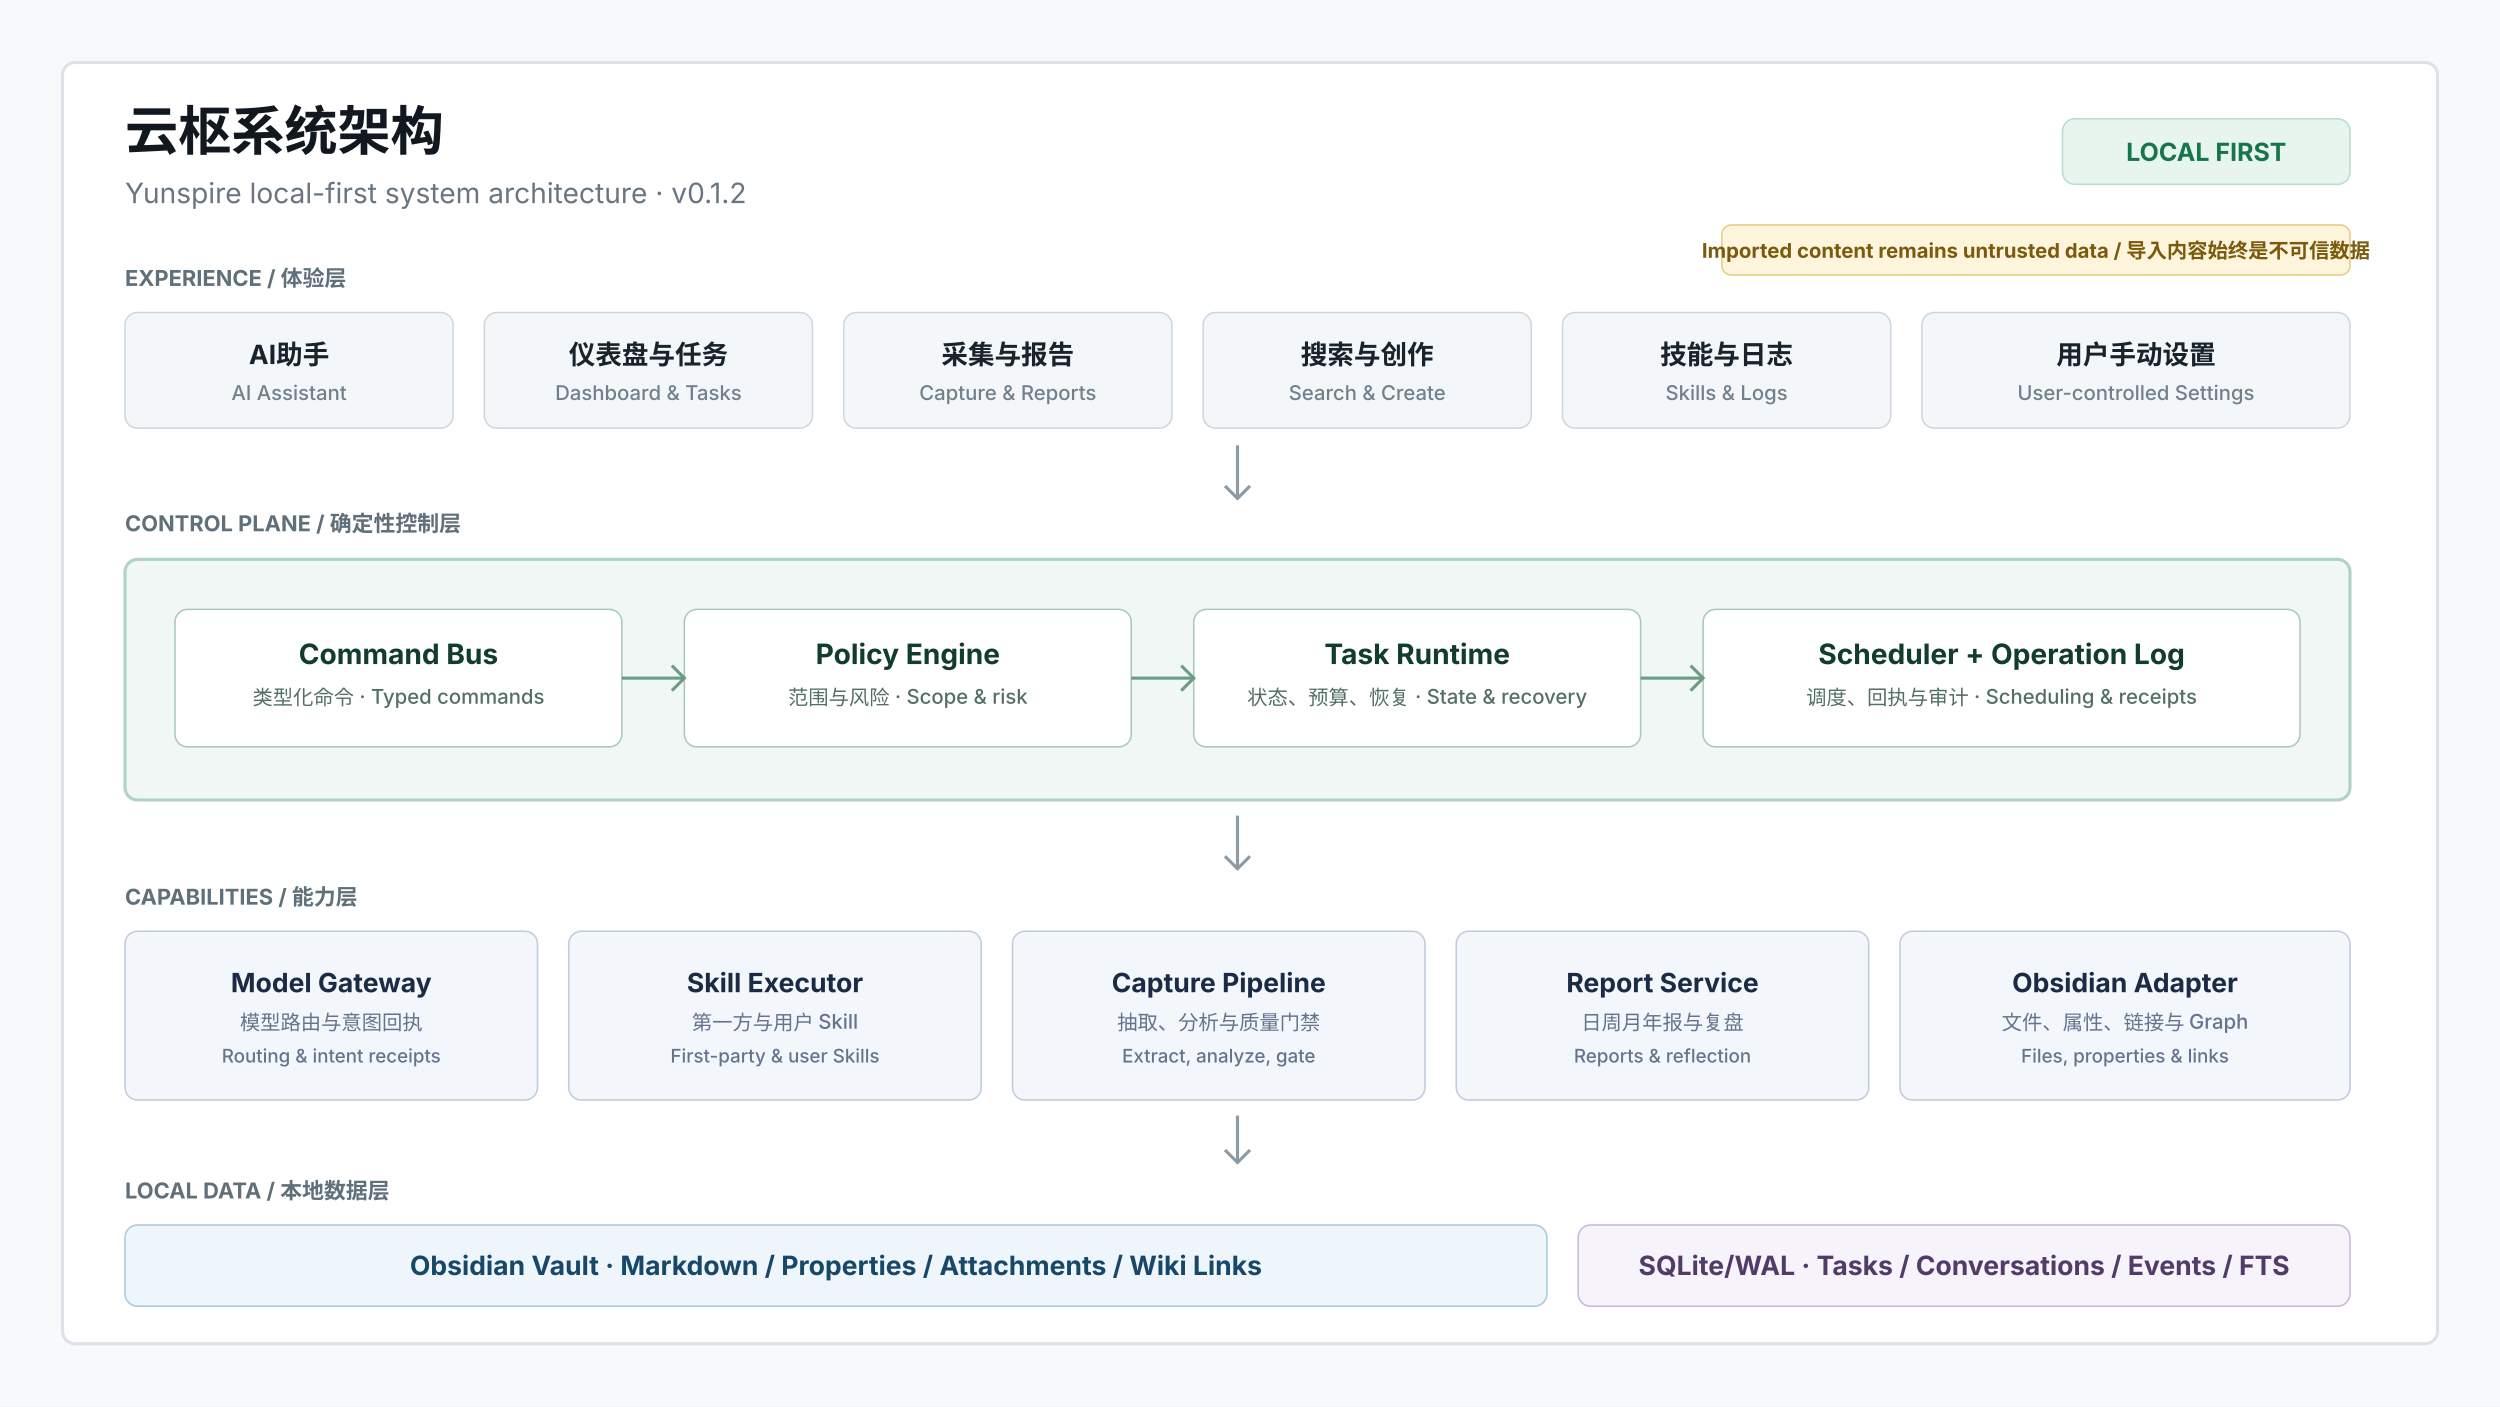
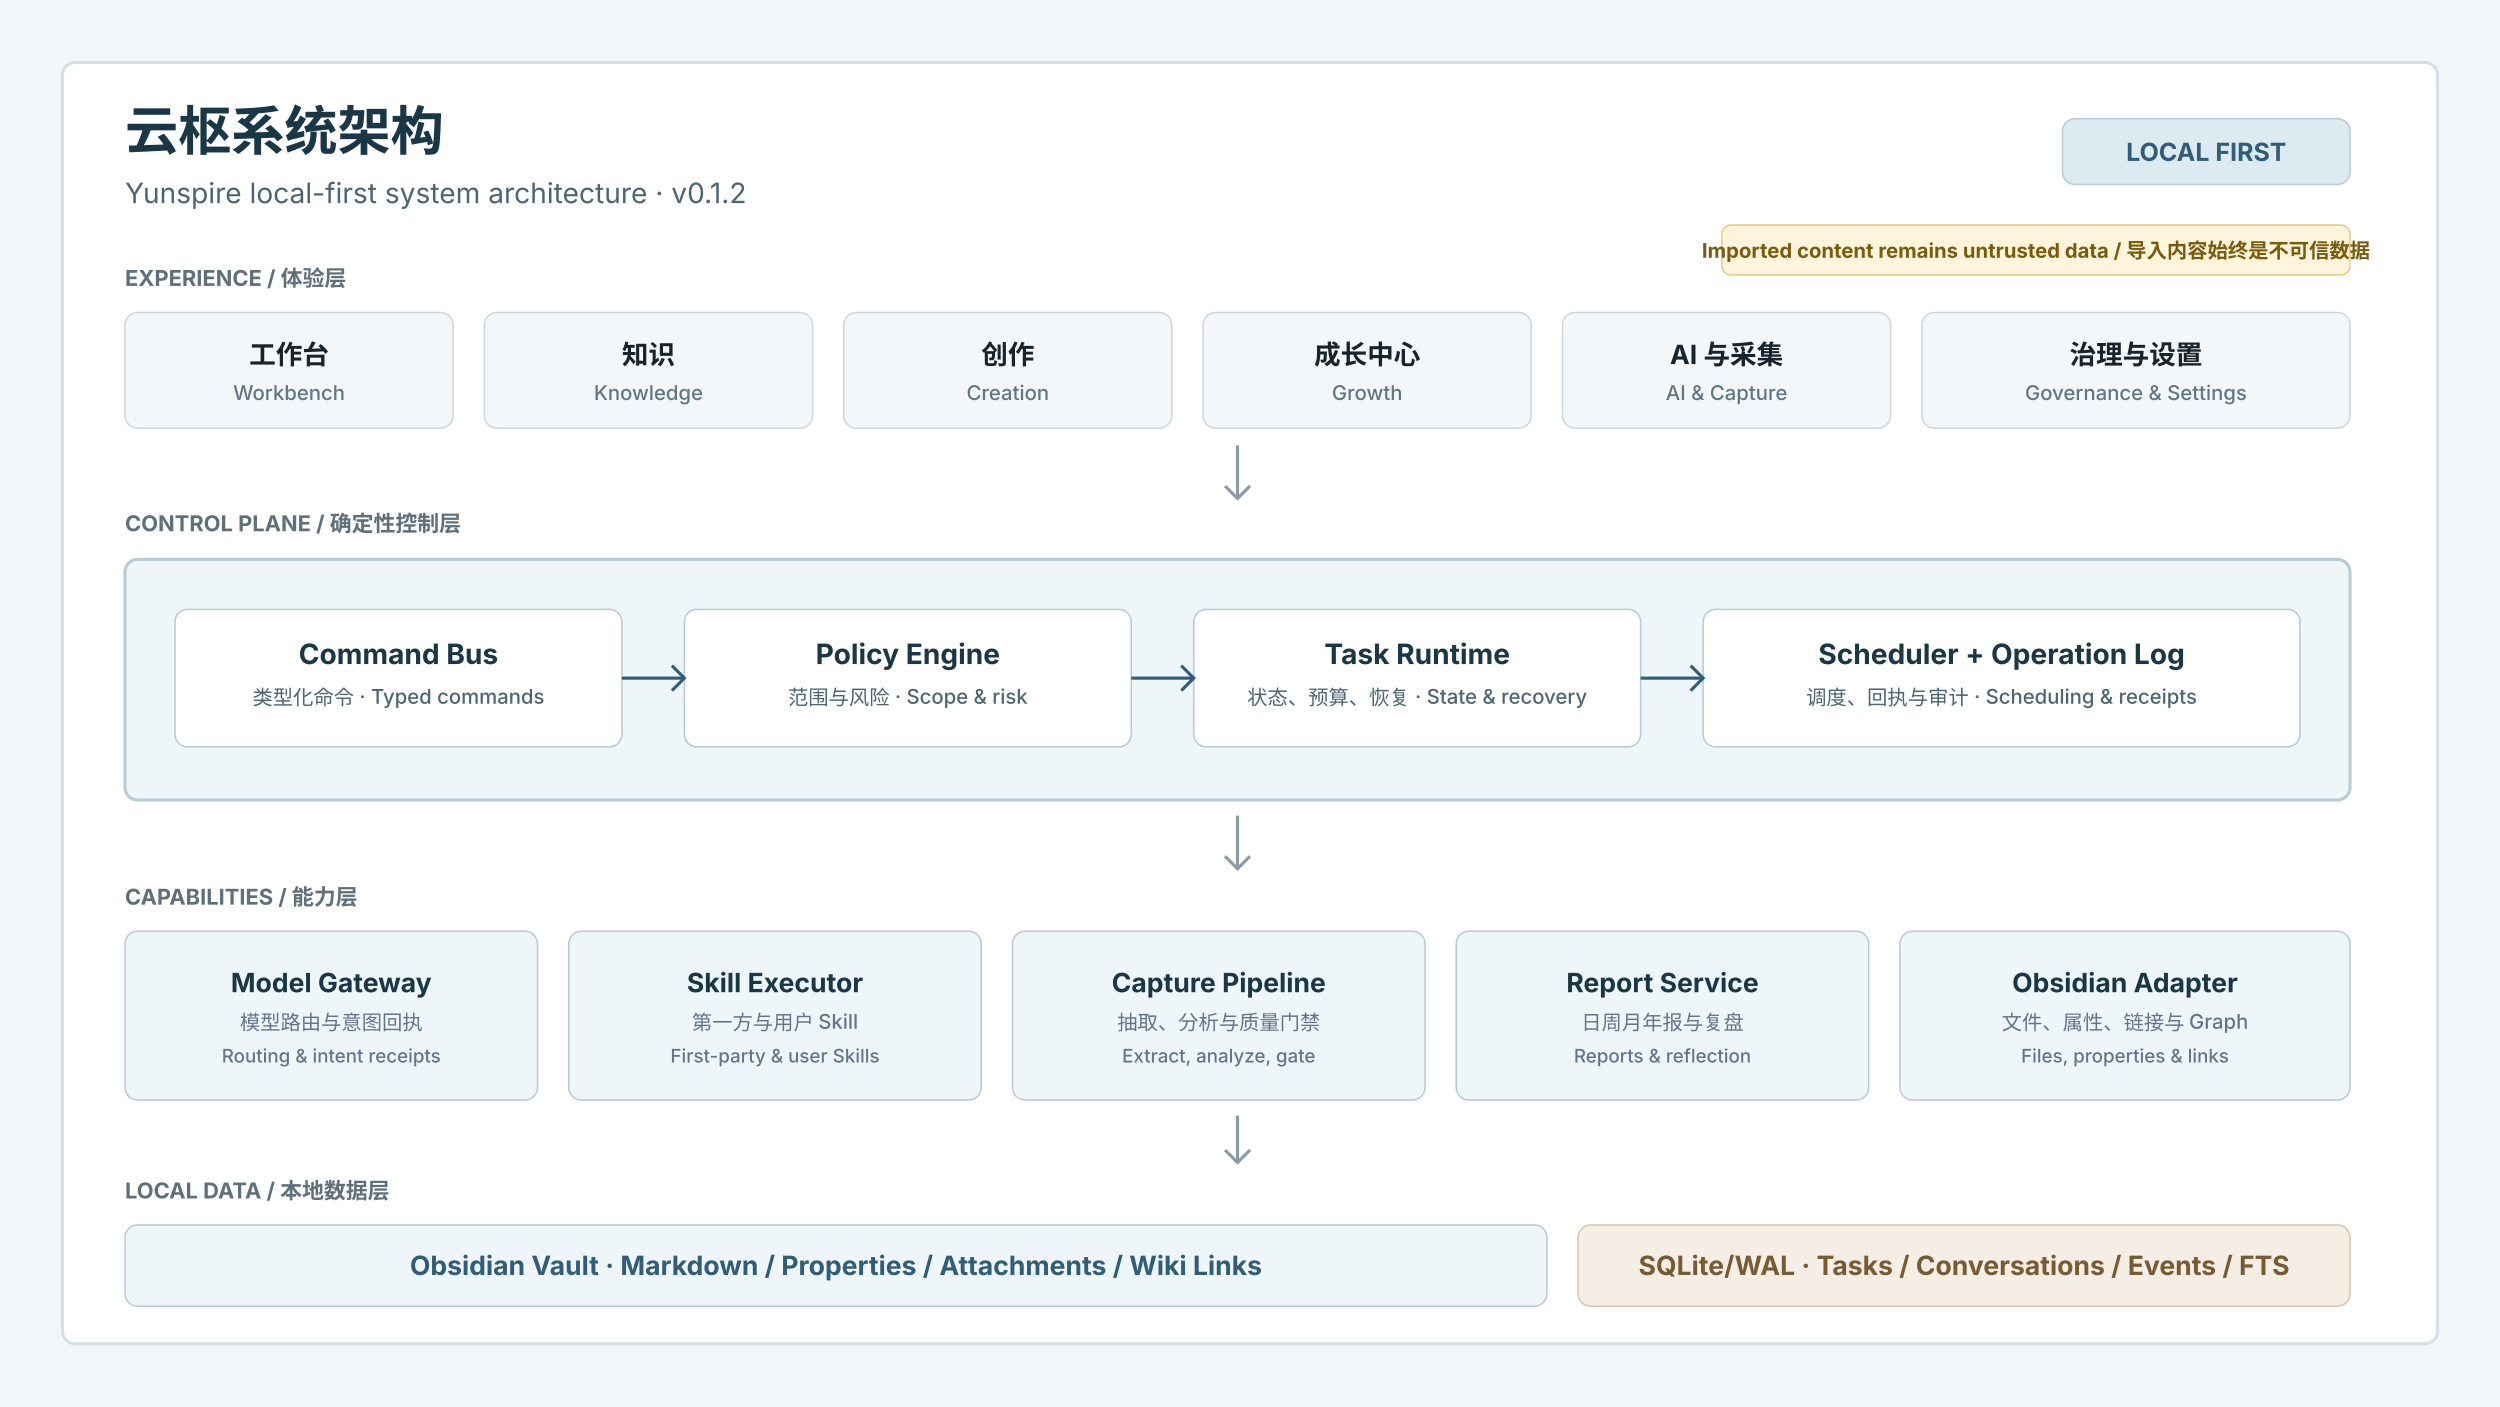
<svg xmlns="http://www.w3.org/2000/svg" width="1600" height="900" viewBox="0 0 1600 900" role="img" aria-labelledby="title desc">
-   <rect width="1600" height="900" fill="#f7f9fb" />
-   <rect x="40" y="40" width="1520" height="820" rx="8" fill="#ffffff" stroke="#dce2e8" stroke-width="2" />
+   <rect width="1600" height="900" fill="#F2F6F8" />
+   <rect x="40" y="40" width="1520" height="820" rx="8" fill="#FFFFFF" stroke="#D5E0E6" stroke-width="2" />
  <g font-family="-apple-system, BlinkMacSystemFont, 'PingFang SC', 'Segoe UI', sans-serif" letter-spacing="0">
-     <text x="80" y="96" fill="#111820" font-size="34" font-weight="700">云枢系统架构</text>
-     <text x="80" y="130" fill="#697681" font-size="18">Yunspire local-first system architecture · v0.1.2</text>
-     <rect x="1320" y="76" width="184" height="42" rx="8" fill="#e8f5ef" stroke="#b7ddcb" />
-     <text x="1412" y="103" fill="#16764a" font-size="16" font-weight="650" text-anchor="middle">LOCAL FIRST</text>
+     <text x="80" y="96" fill="#193747" font-size="34" font-weight="700">云枢系统架构</text>
+     <text x="80" y="130" fill="#4D6573" font-size="18">Yunspire local-first system architecture · v0.1.2</text>
+     <rect x="1320" y="76" width="184" height="42" rx="8" fill="#DCEAF2" stroke="#B9CBD5" />
+     <text x="1412" y="103" fill="#305D77" font-size="16" font-weight="650" text-anchor="middle">LOCAL FIRST</text>
    <text x="80" y="183" fill="#60707b" font-size="14" font-weight="700">EXPERIENCE / 体验层</text>
    <g fill="#f4f7f9" stroke="#ced7de">
      <rect x="80" y="200" width="210" height="74" rx="8" />
      <rect x="310" y="200" width="210" height="74" rx="8" />
      <rect x="540" y="200" width="210" height="74" rx="8" />
      <rect x="770" y="200" width="210" height="74" rx="8" />
      <rect x="1000" y="200" width="210" height="74" rx="8" />
      <rect x="1230" y="200" width="274" height="74" rx="8" />
    </g>
    <g fill="#19232c" font-size="17" font-weight="650" text-anchor="middle">
-       <text x="185" y="233">AI助手</text>
-       <text x="185" y="256" fill="#71808b" font-size="13" font-weight="500">AI Assistant</text>
-       <text x="415" y="233">仪表盘与任务</text>
-       <text x="415" y="256" fill="#71808b" font-size="13" font-weight="500">Dashboard &amp; Tasks</text>
-       <text x="645" y="233">采集与报告</text>
-       <text x="645" y="256" fill="#71808b" font-size="13" font-weight="500">Capture &amp; Reports</text>
-       <text x="875" y="233">搜索与创作</text>
-       <text x="875" y="256" fill="#71808b" font-size="13" font-weight="500">Search &amp; Create</text>
-       <text x="1105" y="233">技能与日志</text>
-       <text x="1105" y="256" fill="#71808b" font-size="13" font-weight="500">Skills &amp; Logs</text>
-       <text x="1367" y="233">用户手动设置</text>
-       <text x="1367" y="256" fill="#71808b" font-size="13" font-weight="500">User-controlled Settings</text>
+       <text x="185" y="233">工作台</text>
+       <text x="185" y="256" fill="#5F7684" font-size="13" font-weight="500">Workbench</text>
+       <text x="415" y="233">知识</text>
+       <text x="415" y="256" fill="#5F7684" font-size="13" font-weight="500">Knowledge</text>
+       <text x="645" y="233">创作</text>
+       <text x="645" y="256" fill="#5F7684" font-size="13" font-weight="500">Creation</text>
+       <text x="875" y="233">成长中心</text>
+       <text x="875" y="256" fill="#5F7684" font-size="13" font-weight="500">Growth</text>
+       <text x="1105" y="233">AI 与采集</text>
+       <text x="1105" y="256" fill="#5F7684" font-size="13" font-weight="500">AI &amp; Capture</text>
+       <text x="1367" y="233">治理与设置</text>
+       <text x="1367" y="256" fill="#5F7684" font-size="13" font-weight="500">Governance &amp; Settings</text>
    </g>
    <path d="M792 285v34" stroke="#8b9aa5" stroke-width="2" />
    <path d="M784 311l8 8 8-8" fill="none" stroke="#8b9aa5" stroke-width="2" />
    <text x="80" y="340" fill="#60707b" font-size="14" font-weight="700">CONTROL PLANE / 确定性控制层</text>
-     <rect x="80" y="358" width="1424" height="154" rx="8" fill="#f0f7f4" stroke="#afd4c3" stroke-width="2" />
+     <rect x="80" y="358" width="1424" height="154" rx="8" fill="#EFF6F9" stroke="#B9CBD5" stroke-width="2" />
    <g>
-       <rect x="112" y="390" width="286" height="88" rx="8" fill="#ffffff" stroke="#a9cabb" />
-       <rect x="438" y="390" width="286" height="88" rx="8" fill="#ffffff" stroke="#a9cabb" />
-       <rect x="764" y="390" width="286" height="88" rx="8" fill="#ffffff" stroke="#a9cabb" />
-       <rect x="1090" y="390" width="382" height="88" rx="8" fill="#ffffff" stroke="#a9cabb" />
+       <rect x="112" y="390" width="286" height="88" rx="8" fill="#FFFFFF" stroke="#B9CBD5" />
+       <rect x="438" y="390" width="286" height="88" rx="8" fill="#FFFFFF" stroke="#B9CBD5" />
+       <rect x="764" y="390" width="286" height="88" rx="8" fill="#FFFFFF" stroke="#B9CBD5" />
+       <rect x="1090" y="390" width="382" height="88" rx="8" fill="#FFFFFF" stroke="#B9CBD5" />
    </g>
-     <g fill="#123c2b" font-size="18" font-weight="700" text-anchor="middle">
+     <g fill="#193747" font-size="18" font-weight="700" text-anchor="middle">
      <text x="255" y="425">Command Bus</text>
-       <text x="255" y="451" fill="#547064" font-size="13" font-weight="500">类型化命令 · Typed commands</text>
+       <text x="255" y="451" fill="#4D6573" font-size="13" font-weight="500">类型化命令 · Typed commands</text>
      <text x="581" y="425">Policy Engine</text>
-       <text x="581" y="451" fill="#547064" font-size="13" font-weight="500">范围与风险 · Scope &amp; risk</text>
+       <text x="581" y="451" fill="#4D6573" font-size="13" font-weight="500">范围与风险 · Scope &amp; risk</text>
      <text x="907" y="425">Task Runtime</text>
-       <text x="907" y="451" fill="#547064" font-size="13" font-weight="500">状态、预算、恢复 · State &amp; recovery</text>
+       <text x="907" y="451" fill="#4D6573" font-size="13" font-weight="500">状态、预算、恢复 · State &amp; recovery</text>
      <text x="1281" y="425">Scheduler + Operation Log</text>
-       <text x="1281" y="451" fill="#547064" font-size="13" font-weight="500">调度、回执与审计 · Scheduling &amp; receipts</text>
+       <text x="1281" y="451" fill="#4D6573" font-size="13" font-weight="500">调度、回执与审计 · Scheduling &amp; receipts</text>
    </g>
-     <g stroke="#6c9c86" stroke-width="2" fill="none">
+     <g stroke="#305D77" stroke-width="2" fill="none">
      <path d="M398 434h40" />
      <path d="M430 426l8 8-8 8" />
      <path d="M724 434h40" />
      <path d="M756 426l8 8-8 8" />
      <path d="M1050 434h40" />
      <path d="M1082 426l8 8-8 8" />
    </g>
    <path d="M792 522v34" stroke="#8b9aa5" stroke-width="2" />
    <path d="M784 548l8 8 8-8" fill="none" stroke="#8b9aa5" stroke-width="2" />
    <text x="80" y="579" fill="#60707b" font-size="14" font-weight="700">CAPABILITIES / 能力层</text>
    <g>
-       <rect x="80" y="596" width="264" height="108" rx="8" fill="#f3f6fb" stroke="#bfcbe0" />
-       <rect x="364" y="596" width="264" height="108" rx="8" fill="#f3f6fb" stroke="#bfcbe0" />
-       <rect x="648" y="596" width="264" height="108" rx="8" fill="#f3f6fb" stroke="#bfcbe0" />
-       <rect x="932" y="596" width="264" height="108" rx="8" fill="#f3f6fb" stroke="#bfcbe0" />
-       <rect x="1216" y="596" width="288" height="108" rx="8" fill="#f3f6fb" stroke="#bfcbe0" />
+       <rect x="80" y="596" width="264" height="108" rx="8" fill="#EFF6F9" stroke="#B9CBD5" />
+       <rect x="364" y="596" width="264" height="108" rx="8" fill="#EFF6F9" stroke="#B9CBD5" />
+       <rect x="648" y="596" width="264" height="108" rx="8" fill="#EFF6F9" stroke="#B9CBD5" />
+       <rect x="932" y="596" width="264" height="108" rx="8" fill="#EFF6F9" stroke="#B9CBD5" />
+       <rect x="1216" y="596" width="288" height="108" rx="8" fill="#EFF6F9" stroke="#B9CBD5" />
    </g>
-     <g fill="#1b2b45" font-size="17" font-weight="700" text-anchor="middle">
+     <g fill="#193747" font-size="17" font-weight="700" text-anchor="middle">
      <text x="212" y="635">Model Gateway</text>
      <text x="212" y="659" fill="#64748d" font-size="13" font-weight="500">模型路由与意图回执</text>
      <text x="212" y="680" fill="#64748d" font-size="12" font-weight="500">Routing &amp; intent receipts</text>
      <text x="496" y="635">Skill Executor</text>
      <text x="496" y="659" fill="#64748d" font-size="13" font-weight="500">第一方与用户 Skill</text>
      <text x="496" y="680" fill="#64748d" font-size="12" font-weight="500">First-party &amp; user Skills</text>
      <text x="780" y="635">Capture Pipeline</text>
      <text x="780" y="659" fill="#64748d" font-size="13" font-weight="500">抽取、分析与质量门禁</text>
      <text x="780" y="680" fill="#64748d" font-size="12" font-weight="500">Extract, analyze, gate</text>
      <text x="1064" y="635">Report Service</text>
      <text x="1064" y="659" fill="#64748d" font-size="13" font-weight="500">日周月年报与复盘</text>
      <text x="1064" y="680" fill="#64748d" font-size="12" font-weight="500">Reports &amp; reflection</text>
      <text x="1360" y="635">Obsidian Adapter</text>
      <text x="1360" y="659" fill="#64748d" font-size="13" font-weight="500">文件、属性、链接与 Graph</text>
      <text x="1360" y="680" fill="#64748d" font-size="12" font-weight="500">Files, properties &amp; links</text>
    </g>
    <path d="M792 714v30" stroke="#8b9aa5" stroke-width="2" />
    <path d="M784 736l8 8 8-8" fill="none" stroke="#8b9aa5" stroke-width="2" />
    <text x="80" y="767" fill="#60707b" font-size="14" font-weight="700">LOCAL DATA / 本地数据层</text>
-     <rect x="80" y="784" width="910" height="52" rx="8" fill="#eef5fb" stroke="#aac9df" />
-     <rect x="1010" y="784" width="494" height="52" rx="8" fill="#f6f3fa" stroke="#c8b8db" />
-     <text x="535" y="816" fill="#17486a" font-size="17" font-weight="700" text-anchor="middle">Obsidian Vault · Markdown / Properties / Attachments / Wiki Links</text>
-     <text x="1257" y="816" fill="#513b69" font-size="17" font-weight="700" text-anchor="middle">SQLite/WAL · Tasks / Conversations / Events / FTS</text>
+     <rect x="80" y="784" width="910" height="52" rx="8" fill="#EFF6F9" stroke="#B9CBD5" />
+     <rect x="1010" y="784" width="494" height="52" rx="8" fill="#F5EEE5" stroke="#D8C7AE" />
+     <text x="535" y="816" fill="#305D77" font-size="17" font-weight="700" text-anchor="middle">Obsidian Vault · Markdown / Properties / Attachments / Wiki Links</text>
+     <text x="1257" y="816" fill="#775B32" font-size="17" font-weight="700" text-anchor="middle">SQLite/WAL · Tasks / Conversations / Events / FTS</text>
    <rect x="1102" y="144" width="402" height="32" rx="6" fill="#fff5dc" stroke="#e7cc86" />
    <text x="1303" y="165" fill="#7a5a0d" font-size="13" font-weight="650" text-anchor="middle">Imported content remains untrusted data / 导入内容始终是不可信数据</text>
  </g>
</svg>
